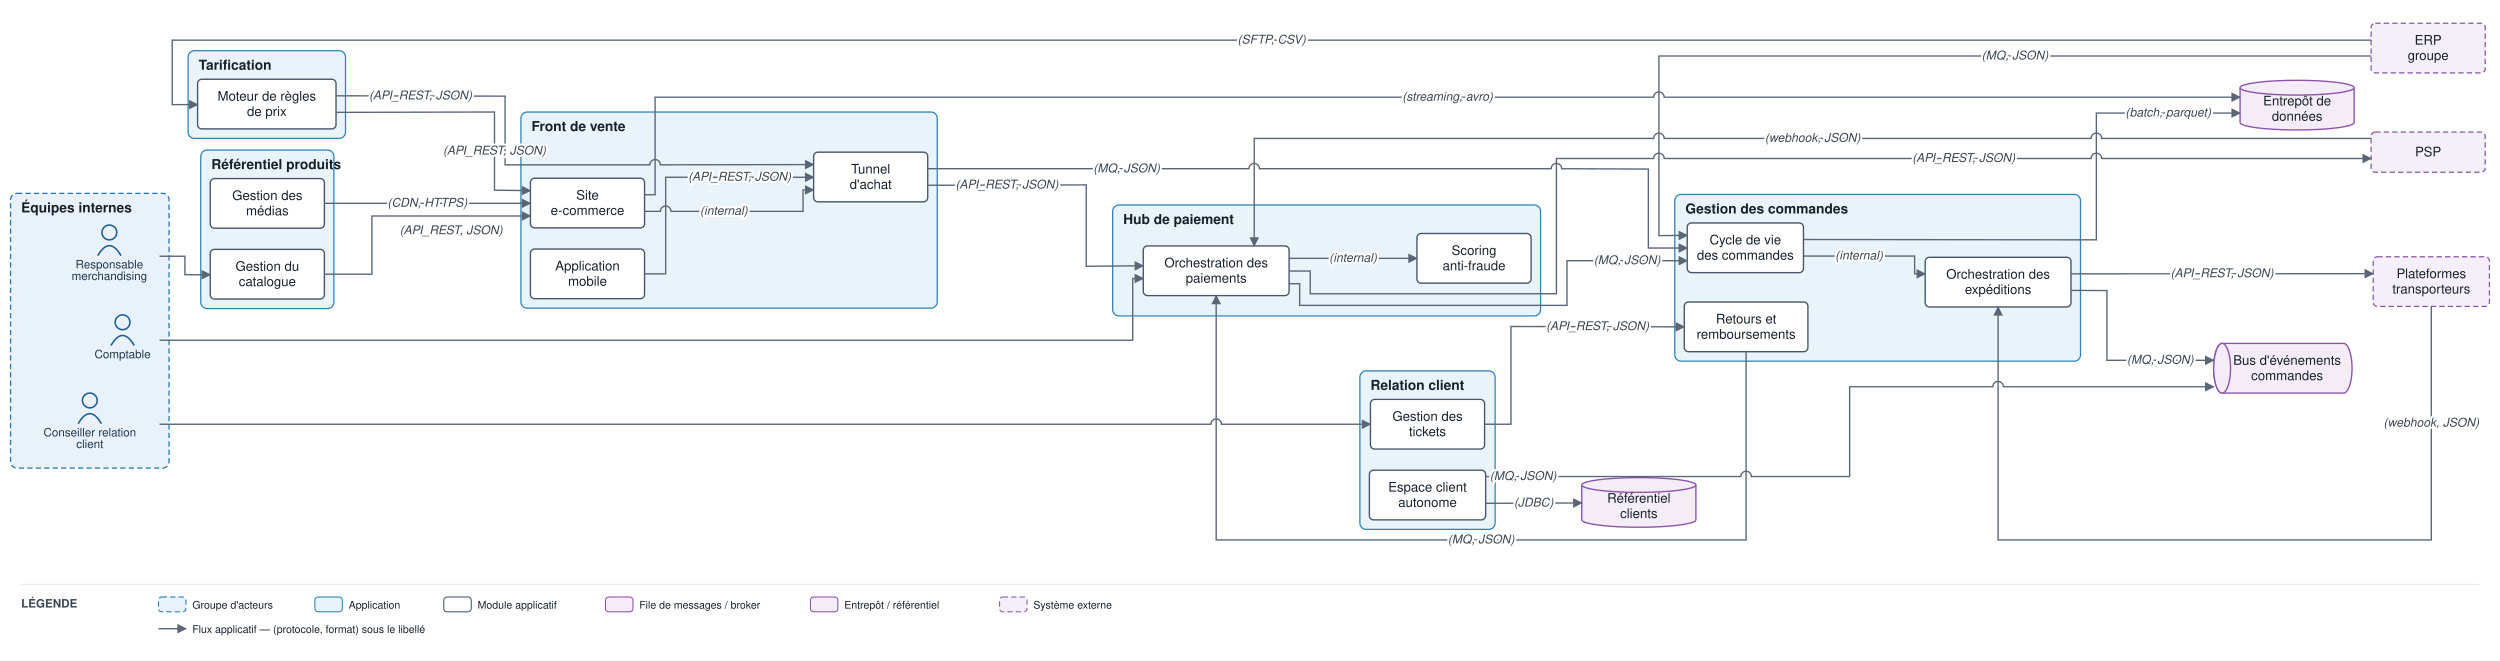
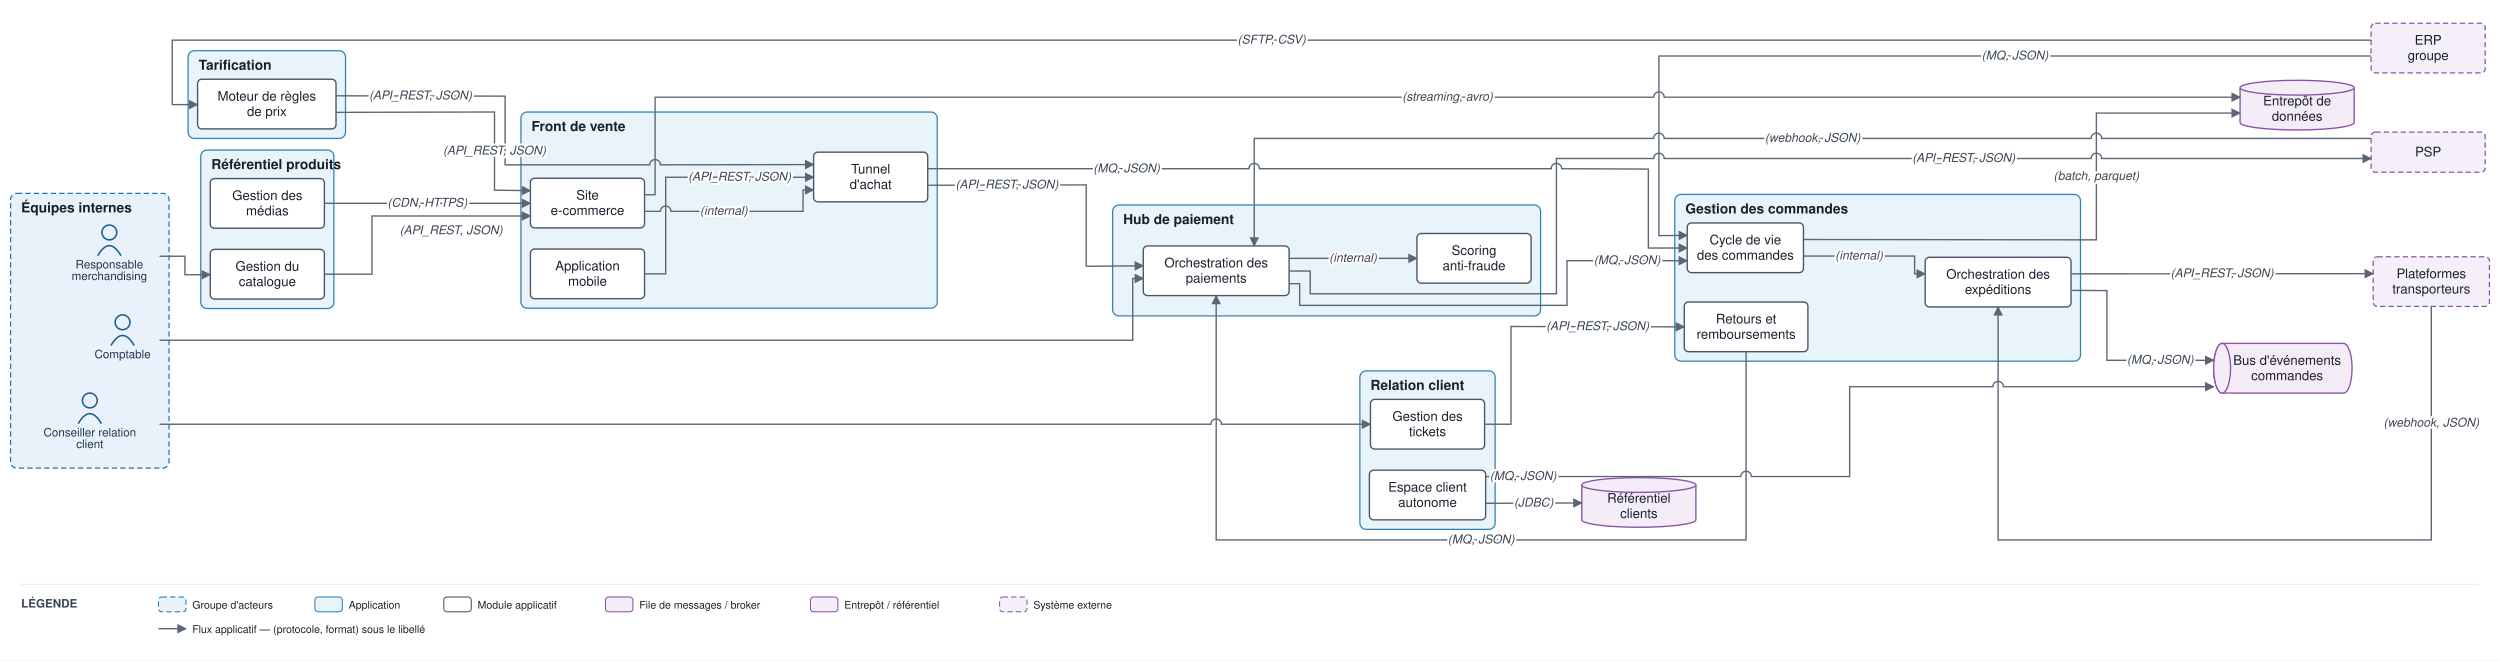
<svg xmlns="http://www.w3.org/2000/svg" viewBox="0 0 2366 625" font-family="Helvetica,Arial,sans-serif">
  <defs>
    <marker id="arr" viewBox="0 0 10 10" refX="9" refY="5" markerWidth="7" markerHeight="7" orient="auto-start-reverse">
      <path d="M0,0 L10,5 L0,10 z" fill="#5a6675" />
    </marker>
  </defs>
  <rect width="2366" height="625" fill="#ffffff" />
  <rect x="10" y="183" width="150" height="260" rx="6" fill="#e9f2fb" stroke="#1f77b4" stroke-width="1.2" stroke-dasharray="5 3" />
  <text x="20" y="201" font-size="13" font-weight="bold" fill="#17202c">Équipes internes</text>
  <rect x="493" y="106" width="394" height="185.667" rx="6" fill="#e9f3fa" stroke="#2f83b6" stroke-width="1.2" />
  <text x="503" y="124" font-size="13" font-weight="bold" fill="#17202c">Front de vente</text>
  <rect x="1585" y="184" width="384" height="157.833" rx="6" fill="#e9f3fa" stroke="#2f83b6" stroke-width="1.2" />
  <text x="1595" y="202" font-size="13" font-weight="bold" fill="#17202c">Gestion des commandes</text>
  <rect x="190" y="142" width="126" height="150" rx="6" fill="#e9f3fa" stroke="#2f83b6" stroke-width="1.2" />
  <text x="200" y="160" font-size="13" font-weight="bold" fill="#17202c">Référentiel produits</text>
  <rect x="178" y="48" width="149" height="83" rx="6" fill="#e9f3fa" stroke="#2f83b6" stroke-width="1.2" />
  <text x="188" y="66" font-size="13" font-weight="bold" fill="#17202c">Tarification</text>
  <rect x="1053" y="194" width="405" height="105" rx="6" fill="#e9f3fa" stroke="#2f83b6" stroke-width="1.2" />
  <text x="1063" y="212" font-size="13" font-weight="bold" fill="#17202c">Hub de paiement</text>
  <rect x="1287" y="351" width="128" height="150" rx="6" fill="#e9f3fa" stroke="#2f83b6" stroke-width="1.2" />
  <text x="1297" y="369" font-size="13" font-weight="bold" fill="#17202c">Relation client</text>
  <circle cx="103.5" cy="220" r="7" fill="none" stroke="#1f5e91" stroke-width="1.5" />
  <path d="M 92.5 242 q 11 -19 22 0" fill="none" stroke="#1f5e91" stroke-width="1.5" />
  <text x="103.5" y="254" font-size="11" text-anchor="middle" fill="#20364c">Responsable</text>
  <text x="103.5" y="265" font-size="11" text-anchor="middle" fill="#20364c">merchandising</text>
  <circle cx="85" cy="379" r="7" fill="none" stroke="#1f5e91" stroke-width="1.5" />
  <path d="M 74 401 q 11 -19 22 0" fill="none" stroke="#1f5e91" stroke-width="1.5" />
  <text x="85" y="413" font-size="11" text-anchor="middle" fill="#20364c">Conseiller relation</text>
  <text x="85" y="424" font-size="11" text-anchor="middle" fill="#20364c">client</text>
  <circle cx="116" cy="305" r="7" fill="none" stroke="#1f5e91" stroke-width="1.5" />
  <path d="M 105 327 q 11 -19 22 0" fill="none" stroke="#1f5e91" stroke-width="1.5" />
  <text x="116" y="339" font-size="11" text-anchor="middle" fill="#20364c">Comptable</text>
  <rect x="502" y="168.667" width="108" height="47" rx="4" fill="#ffffff" stroke="#48546a" stroke-width="1.3" />
  <text x="556" y="188.917" font-size="12.5" text-anchor="middle" fill="#17202c">Site</text>
  <text x="556" y="203.417" font-size="12.5" text-anchor="middle" fill="#17202c">e-commerce</text>
  <rect x="502" y="235.667" width="108" height="47" rx="4" fill="#ffffff" stroke="#48546a" stroke-width="1.3" />
  <text x="556" y="255.917" font-size="12.5" text-anchor="middle" fill="#17202c">Application</text>
  <text x="556" y="270.417" font-size="12.5" text-anchor="middle" fill="#17202c">mobile</text>
  <rect x="770" y="144" width="108" height="47" rx="4" fill="#ffffff" stroke="#48546a" stroke-width="1.3" />
  <text x="824" y="164.25" font-size="12.5" text-anchor="middle" fill="#17202c">Tunnel</text>
  <text x="824" y="178.75" font-size="12.5" text-anchor="middle" fill="#17202c">d'achat</text>
  <rect x="1596.8" y="211" width="110" height="47" rx="4" fill="#ffffff" stroke="#48546a" stroke-width="1.3" />
  <text x="1651.8" y="231.25" font-size="12.5" text-anchor="middle" fill="#17202c">Cycle de vie</text>
  <text x="1651.8" y="245.75" font-size="12.5" text-anchor="middle" fill="#17202c">des commandes</text>
  <rect x="1822" y="243.5" width="138" height="47" rx="4" fill="#ffffff" stroke="#48546a" stroke-width="1.3" />
  <text x="1891" y="263.75" font-size="12.5" text-anchor="middle" fill="#17202c">Orchestration des</text>
  <text x="1891" y="278.25" font-size="12.5" text-anchor="middle" fill="#17202c">expéditions</text>
  <rect x="1594" y="285.833" width="117" height="47" rx="4" fill="#ffffff" stroke="#48546a" stroke-width="1.3" />
  <text x="1652.5" y="306.083" font-size="12.5" text-anchor="middle" fill="#17202c">Retours et</text>
  <text x="1652.5" y="320.583" font-size="12.5" text-anchor="middle" fill="#17202c">remboursements</text>
  <rect x="199" y="236" width="108" height="47" rx="4" fill="#ffffff" stroke="#48546a" stroke-width="1.3" />
  <text x="253" y="256.25" font-size="12.5" text-anchor="middle" fill="#17202c">Gestion du</text>
  <text x="253" y="270.75" font-size="12.5" text-anchor="middle" fill="#17202c">catalogue</text>
  <rect x="199" y="169" width="108" height="47" rx="4" fill="#ffffff" stroke="#48546a" stroke-width="1.3" />
  <text x="253" y="189.25" font-size="12.5" text-anchor="middle" fill="#17202c">Gestion des</text>
  <text x="253" y="203.75" font-size="12.5" text-anchor="middle" fill="#17202c">médias</text>
  <rect x="187" y="75" width="131" height="47" rx="4" fill="#ffffff" stroke="#48546a" stroke-width="1.3" />
  <text x="252.5" y="95.25" font-size="12.5" text-anchor="middle" fill="#17202c">Moteur de règles</text>
  <text x="252.5" y="109.75" font-size="12.5" text-anchor="middle" fill="#17202c">de prix</text>
  <rect x="1082" y="232.75" width="138" height="47" rx="4" fill="#ffffff" stroke="#48546a" stroke-width="1.3" />
  <text x="1151" y="253" font-size="12.5" text-anchor="middle" fill="#17202c">Orchestration des</text>
  <text x="1151" y="267.5" font-size="12.5" text-anchor="middle" fill="#17202c">paiements</text>
  <rect x="1341" y="221" width="108" height="47" rx="4" fill="#ffffff" stroke="#48546a" stroke-width="1.3" />
  <text x="1395" y="241.25" font-size="12.5" text-anchor="middle" fill="#17202c">Scoring</text>
  <text x="1395" y="255.75" font-size="12.5" text-anchor="middle" fill="#17202c">anti-fraude</text>
  <rect x="1297" y="378" width="108" height="47" rx="4" fill="#ffffff" stroke="#48546a" stroke-width="1.3" />
  <text x="1351" y="398.25" font-size="12.5" text-anchor="middle" fill="#17202c">Gestion des</text>
  <text x="1351" y="412.75" font-size="12.5" text-anchor="middle" fill="#17202c">tickets</text>
  <rect x="1296" y="445" width="110" height="47" rx="4" fill="#ffffff" stroke="#48546a" stroke-width="1.3" />
  <text x="1351" y="465.25" font-size="12.5" text-anchor="middle" fill="#17202c">Espace client</text>
  <text x="1351" y="479.75" font-size="12.5" text-anchor="middle" fill="#17202c">autonome</text>
  <path d="M 2103 325 h 115 a 8 23.5 0 0 1 0 47 h -115 a 8 23.5 0 0 1 0 -47" fill="#f4edf8" stroke="#8a53a8" stroke-width="1.3" />
  <ellipse cx="2103" cy="348.5" rx="8" ry="23.5" fill="#f4edf8" stroke="#8a53a8" stroke-width="1.3" />
  <text x="2164.5" y="345.25" font-size="12.5" text-anchor="middle" fill="#17202c">Bus d'événements</text>
  <text x="2164.5" y="359.75" font-size="12.5" text-anchor="middle" fill="#17202c">commandes</text>
  <path d="M 2120 83 v 33 a 54 7 0 0 0 108 0 v -33" fill="#f4edf8" stroke="#8a53a8" stroke-width="1.3" />
  <ellipse cx="2174" cy="83" rx="54" ry="7" fill="#f4edf8" stroke="#8a53a8" stroke-width="1.3" />
  <text x="2174" y="99.75" font-size="12.5" text-anchor="middle" fill="#17202c">Entrepôt de</text>
  <text x="2174" y="114.25" font-size="12.5" text-anchor="middle" fill="#17202c">données</text>
  <path d="M 1497 459 v 33 a 54 7 0 0 0 108 0 v -33" fill="#f4edf8" stroke="#8a53a8" stroke-width="1.3" />
  <ellipse cx="1551" cy="459" rx="54" ry="7" fill="#f4edf8" stroke="#8a53a8" stroke-width="1.3" />
  <text x="1551" y="475.75" font-size="12.5" text-anchor="middle" fill="#17202c">Référentiel</text>
  <text x="1551" y="490.25" font-size="12.5" text-anchor="middle" fill="#17202c">clients</text>
  <rect x="2244" y="125" width="108" height="38" rx="4" fill="#f4eff8" stroke="#8659a6" stroke-width="1.2" stroke-dasharray="5 3" />
  <text x="2298" y="148" font-size="12.5" text-anchor="middle" fill="#17202c">PSP</text>
  <rect x="2246" y="243" width="110" height="47" rx="4" fill="#f4eff8" stroke="#8659a6" stroke-width="1.2" stroke-dasharray="5 3" />
  <text x="2301" y="263.25" font-size="12.5" text-anchor="middle" fill="#17202c">Plateformes</text>
  <text x="2301" y="277.75" font-size="12.5" text-anchor="middle" fill="#17202c">transporteurs</text>
  <rect x="2244" y="22" width="108" height="47" rx="4" fill="#f4eff8" stroke="#8659a6" stroke-width="1.2" stroke-dasharray="5 3" />
  <text x="2298" y="42.25" font-size="12.5" text-anchor="middle" fill="#17202c">ERP</text>
  <text x="2298" y="56.75" font-size="12.5" text-anchor="middle" fill="#17202c">groupe</text>
  <path d="M 151 242.5 L 175 242.5 L 175 260 L 199 260" fill="none" stroke="#5a6675" stroke-width="1.3" marker-end="url(#arr)" />
  <path d="M 307 259.5 L 352 259.5 L 352 204.417 L 502 204.417" fill="none" stroke="#5a6675" stroke-width="1.3" marker-end="url(#arr)" />
  <path d="M 307 192.417 L 502 192.417" fill="none" stroke="#5a6675" stroke-width="1.3" marker-end="url(#arr)" />
  <path d="M 318 106.333 L 468 106 L 468 180 L 502 180.417" fill="none" stroke="#5a6675" stroke-width="1.3" marker-end="url(#arr)" />
  <path d="M 318 90.667 L 478 91 L 478 156 L 615 156 A 5 5 0 0 1 625 156 L 770 155.75" fill="none" stroke="#5a6675" stroke-width="1.3" marker-end="url(#arr)" />
  <path d="M 2244 38 L 163 38 L 163 99 L 187 99" fill="none" stroke="#5a6675" stroke-width="1.3" marker-end="url(#arr)" />
  <path d="M 610 200 L 625 200 A 5 5 0 0 1 635 200 L 760 200 L 760 179.75 L 770 179.75" fill="none" stroke="#5a6675" stroke-width="1.3" marker-end="url(#arr)" />
  <path d="M 610 259.167 L 630 259.167 L 630 167.75 L 770 167.75" fill="none" stroke="#5a6675" stroke-width="1.3" marker-end="url(#arr)" />
  <path d="M 878 159.667 L 1182 159.667 A 5 5 0 0 1 1192 159.667 L 1468 159.667 A 5 5 0 0 1 1478 159.667 L 1560 160 L 1560 234.75 L 1596.8 234.75" fill="none" stroke="#5a6675" stroke-width="1.3" marker-end="url(#arr)" />
  <path d="M 878 175.333 L 1028 175 L 1028 252 L 1082 251.55" fill="none" stroke="#5a6675" stroke-width="1.3" marker-end="url(#arr)" />
  <path d="M 1220 244.5 L 1341 244.5" fill="none" stroke="#5a6675" stroke-width="1.3" marker-end="url(#arr)" />
  <path d="M 1220 256.5 L 1240 256.5 L 1240 278 L 1473 278 L 1473 150 L 1565 150 A 5 5 0 0 1 1575 150 L 1979 150 A 5 5 0 0 1 1989 150 L 2244 150" fill="none" stroke="#5a6675" stroke-width="1.3" marker-end="url(#arr)" />
  <path d="M 2244 131 L 1989 131 A 5 5 0 0 0 1979 131 L 1575 131 A 5 5 0 0 0 1565 131 L 1187 131 L 1187 232.75" fill="none" stroke="#5a6675" stroke-width="1.3" marker-end="url(#arr)" />
  <path d="M 1220 268.5 L 1230 268.5 L 1230 289 L 1483 289 L 1483 246.75 L 1596.8 246.75" fill="none" stroke="#5a6675" stroke-width="1.3" marker-end="url(#arr)" />
  <path d="M 1706.8 242.333 L 1812 242.333 L 1812 259.167 L 1822 259.167" fill="none" stroke="#5a6675" stroke-width="1.3" marker-end="url(#arr)" />
  <path d="M 1960 259.167 L 2246 259" fill="none" stroke="#5a6675" stroke-width="1.3" marker-end="url(#arr)" />
  <path d="M 2301 290 L 2301 511 L 1891 511 L 1891 290.5" fill="none" stroke="#5a6675" stroke-width="1.3" marker-end="url(#arr)" />
  <path d="M 1960 274.833 L 1994 275 L 1994 341 L 2095 341" fill="none" stroke="#5a6675" stroke-width="1.3" marker-end="url(#arr)" />
  <path d="M 1406 451 L 1647.5 451 A 5 5 0 0 1 1657.5 451 L 1750.5 451 L 1750.5 366 L 1886 366 A 5 5 0 0 1 1896 366 L 2095 366" fill="none" stroke="#5a6675" stroke-width="1.3" marker-end="url(#arr)" />
  <path d="M 151 401.5 L 1146 401.5 A 5 5 0 0 1 1156 401.5 L 1297 401.5" fill="none" stroke="#5a6675" stroke-width="1.3" marker-end="url(#arr)" />
  <path d="M 1405 401.5 L 1430 401.5 L 1430 309 L 1594 309.333" fill="none" stroke="#5a6675" stroke-width="1.3" marker-end="url(#arr)" />
  <path d="M 1652.5 332.833 L 1652.5 511 L 1151 511 L 1151 279.75" fill="none" stroke="#5a6675" stroke-width="1.3" marker-end="url(#arr)" />
  <path d="M 1406 476.333 L 1497 476" fill="none" stroke="#5a6675" stroke-width="1.3" marker-end="url(#arr)" />
  <path d="M 1706.8 226.667 L 1984 227 L 1984 107 L 2120 107" fill="none" stroke="#5a6675" stroke-width="1.3" marker-end="url(#arr)" />
  <path d="M 610 184.333 L 620 184.333 L 620 92 L 1565 92 A 5 5 0 0 1 1575 92 L 2120 92" fill="none" stroke="#5a6675" stroke-width="1.3" marker-end="url(#arr)" />
  <path d="M 151 322 L 1072 322 L 1072 263.55 L 1082 263.55" fill="none" stroke="#5a6675" stroke-width="1.3" marker-end="url(#arr)" />
  <path d="M 2244 53 L 1570 53 L 1570 223 L 1596.8 222.75" fill="none" stroke="#5a6675" stroke-width="1.3" marker-end="url(#arr)" />
  <text x="427" y="221.667" font-size="11.5" text-anchor="middle" fill="#3a4553" font-style="italic" stroke="#ffffff" stroke-width="4" paint-order="stroke" stroke-linejoin="round">(API_REST, JSON)</text>
  <text x="404.5" y="195.667" font-size="11.5" text-anchor="middle" fill="#3a4553" font-style="italic" stroke="#ffffff" stroke-width="4" paint-order="stroke" stroke-linejoin="round">(CDN, HTTPS)</text>
  <text x="468" y="146.25" font-size="11.5" text-anchor="middle" fill="#3a4553" font-style="italic" stroke="#ffffff" stroke-width="4" paint-order="stroke" stroke-linejoin="round">(API_REST, JSON)</text>
  <text x="398" y="94.083" font-size="11.5" text-anchor="middle" fill="#3a4553" font-style="italic" stroke="#ffffff" stroke-width="4" paint-order="stroke" stroke-linejoin="round">(API_REST, JSON)</text>
  <text x="1203.5" y="41.25" font-size="11.5" text-anchor="middle" fill="#3a4553" font-style="italic" stroke="#ffffff" stroke-width="4" paint-order="stroke" stroke-linejoin="round">(SFTP, CSV)</text>
  <text x="685" y="203.25" font-size="11.5" text-anchor="middle" fill="#3a4553" font-style="italic" stroke="#ffffff" stroke-width="4" paint-order="stroke" stroke-linejoin="round">(internal)</text>
  <text x="700" y="171" font-size="11.5" text-anchor="middle" fill="#3a4553" font-style="italic" stroke="#ffffff" stroke-width="4" paint-order="stroke" stroke-linejoin="round">(API_REST, JSON)</text>
  <text x="1066.25" y="163.083" font-size="11.5" text-anchor="middle" fill="#3a4553" font-style="italic" stroke="#ffffff" stroke-width="4" paint-order="stroke" stroke-linejoin="round">(MQ, JSON)</text>
  <text x="953" y="178.417" font-size="11.5" text-anchor="middle" fill="#3a4553" font-style="italic" stroke="#ffffff" stroke-width="4" paint-order="stroke" stroke-linejoin="round">(API_REST, JSON)</text>
  <text x="1280.5" y="247.75" font-size="11.5" text-anchor="middle" fill="#3a4553" font-style="italic" stroke="#ffffff" stroke-width="4" paint-order="stroke" stroke-linejoin="round">(internal)</text>
  <text x="1858.5" y="153.25" font-size="11.5" text-anchor="middle" fill="#3a4553" font-style="italic" stroke="#ffffff" stroke-width="4" paint-order="stroke" stroke-linejoin="round">(API_REST, JSON)</text>
  <text x="1715.5" y="134.25" font-size="11.5" text-anchor="middle" fill="#3a4553" font-style="italic" stroke="#ffffff" stroke-width="4" paint-order="stroke" stroke-linejoin="round">(webhook, JSON)</text>
  <text x="1539.9" y="250" font-size="11.5" text-anchor="middle" fill="#3a4553" font-style="italic" stroke="#ffffff" stroke-width="4" paint-order="stroke" stroke-linejoin="round">(MQ, JSON)</text>
  <text x="1759.4" y="245.583" font-size="11.5" text-anchor="middle" fill="#3a4553" font-style="italic" stroke="#ffffff" stroke-width="4" paint-order="stroke" stroke-linejoin="round">(internal)</text>
  <text x="2103" y="262.333" font-size="11.5" text-anchor="middle" fill="#3a4553" font-style="italic" stroke="#ffffff" stroke-width="4" paint-order="stroke" stroke-linejoin="round">(API_REST, JSON)</text>
  <text x="2301" y="403.75" font-size="11.5" text-anchor="middle" fill="#3a4553" font-style="italic" stroke="#ffffff" stroke-width="4" paint-order="stroke" stroke-linejoin="round">(webhook, JSON)</text>
  <text x="2044.5" y="344.25" font-size="11.5" text-anchor="middle" fill="#3a4553" font-style="italic" stroke="#ffffff" stroke-width="4" paint-order="stroke" stroke-linejoin="round">(MQ, JSON)</text>
  <text x="1441.5" y="454.25" font-size="11.5" text-anchor="middle" fill="#3a4553" font-style="italic" stroke="#ffffff" stroke-width="4" paint-order="stroke" stroke-linejoin="round">(MQ, JSON)</text>
  <text x="1512" y="312.417" font-size="11.5" text-anchor="middle" fill="#3a4553" font-style="italic" stroke="#ffffff" stroke-width="4" paint-order="stroke" stroke-linejoin="round">(API_REST, JSON)</text>
  <text x="1401.75" y="514.25" font-size="11.5" text-anchor="middle" fill="#3a4553" font-style="italic" stroke="#ffffff" stroke-width="4" paint-order="stroke" stroke-linejoin="round">(MQ, JSON)</text>
  <text x="1451.5" y="479.417" font-size="11.5" text-anchor="middle" fill="#3a4553" font-style="italic" stroke="#ffffff" stroke-width="4" paint-order="stroke" stroke-linejoin="round">(JDBC)</text>
-   <text x="2052" y="110.25" font-size="11.5" text-anchor="middle" fill="#3a4553" font-style="italic" stroke="#ffffff" stroke-width="4" paint-order="stroke" stroke-linejoin="round">(batch, parquet)</text>
+   <text x="1984" y="170.25" font-size="11.5" text-anchor="middle" fill="#3a4553" font-style="italic" stroke="#ffffff" stroke-width="4" paint-order="stroke" stroke-linejoin="round">(batch, parquet)</text>
  <text x="1370" y="95.25" font-size="11.5" text-anchor="middle" fill="#3a4553" font-style="italic" stroke="#ffffff" stroke-width="4" paint-order="stroke" stroke-linejoin="round">(streaming, avro)</text>
  <text x="1907" y="56.25" font-size="11.5" text-anchor="middle" fill="#3a4553" font-style="italic" stroke="#ffffff" stroke-width="4" paint-order="stroke" stroke-linejoin="round">(MQ, JSON)</text>
  <line x1="20" y1="553" x2="2346" y2="553" stroke="#e6e9ee" stroke-width="1" />
  <text x="20" y="575" font-size="11" font-weight="bold" fill="#3a4553">LÉGENDE</text>
  <rect x="150" y="565" width="26" height="14" rx="3" fill="#e9f2fb" stroke="#1f77b4" stroke-dasharray="5 3" />
  <text x="182" y="576" font-size="10" fill="#17202c">Groupe d'acteurs</text>
  <rect x="298" y="565" width="26" height="14" rx="3" fill="#e9f3fa" stroke="#2f83b6" />
  <text x="330" y="576" font-size="10" fill="#17202c">Application</text>
  <rect x="420" y="565" width="26" height="14" rx="3" fill="#ffffff" stroke="#48546a" />
  <text x="452" y="576" font-size="10" fill="#17202c">Module applicatif</text>
  <rect x="573" y="565" width="26" height="14" rx="3" fill="#f4edf8" stroke="#8a53a8" />
  <text x="605" y="576" font-size="10" fill="#17202c">File de messages / broker</text>
  <rect x="767" y="565" width="26" height="14" rx="3" fill="#f4edf8" stroke="#8a53a8" />
  <text x="799" y="576" font-size="10" fill="#17202c">Entrepôt / référentiel</text>
  <rect x="946" y="565" width="26" height="14" rx="3" fill="#f4eff8" stroke="#8659a6" stroke-dasharray="5 3" />
  <text x="978" y="576" font-size="10" fill="#17202c">Système externe</text>
  <line x1="150" y1="595" x2="176" y2="595" stroke="#5a6675" stroke-width="1.3" marker-end="url(#arr)" />
  <text x="182" y="599" font-size="10" fill="#17202c">Flux applicatif — (protocole, format) sous le libellé</text>
</svg>
